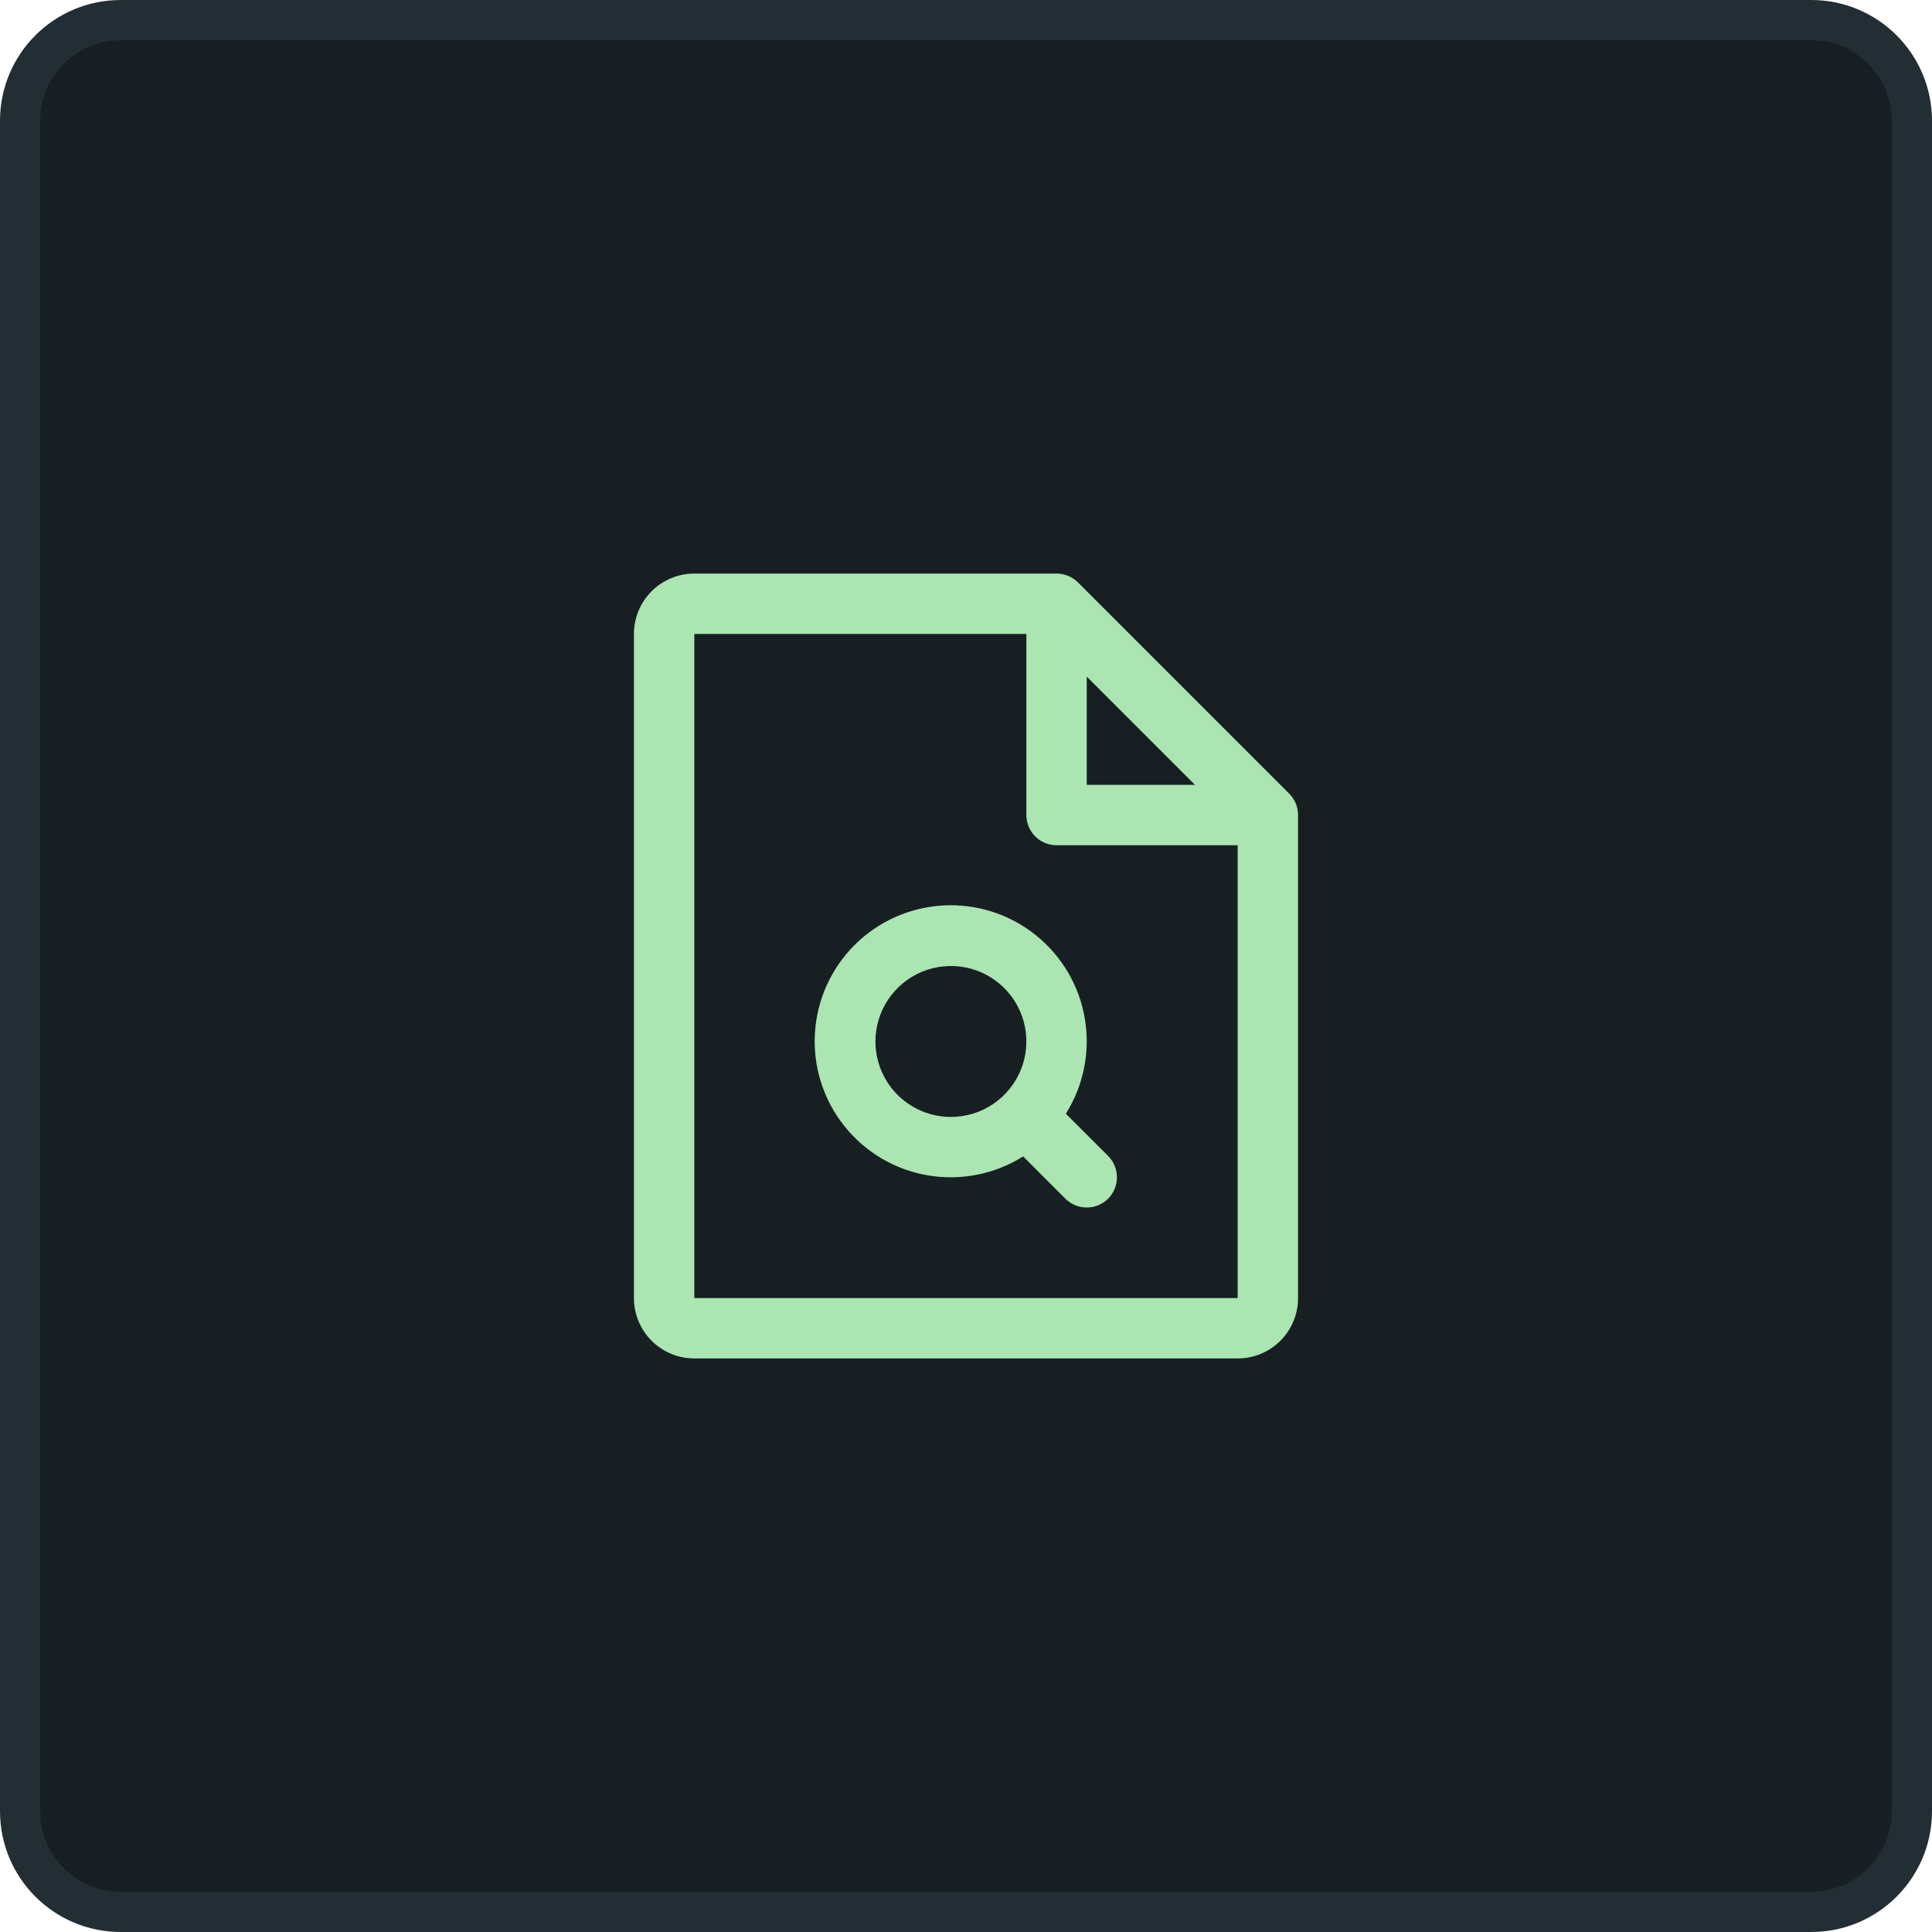
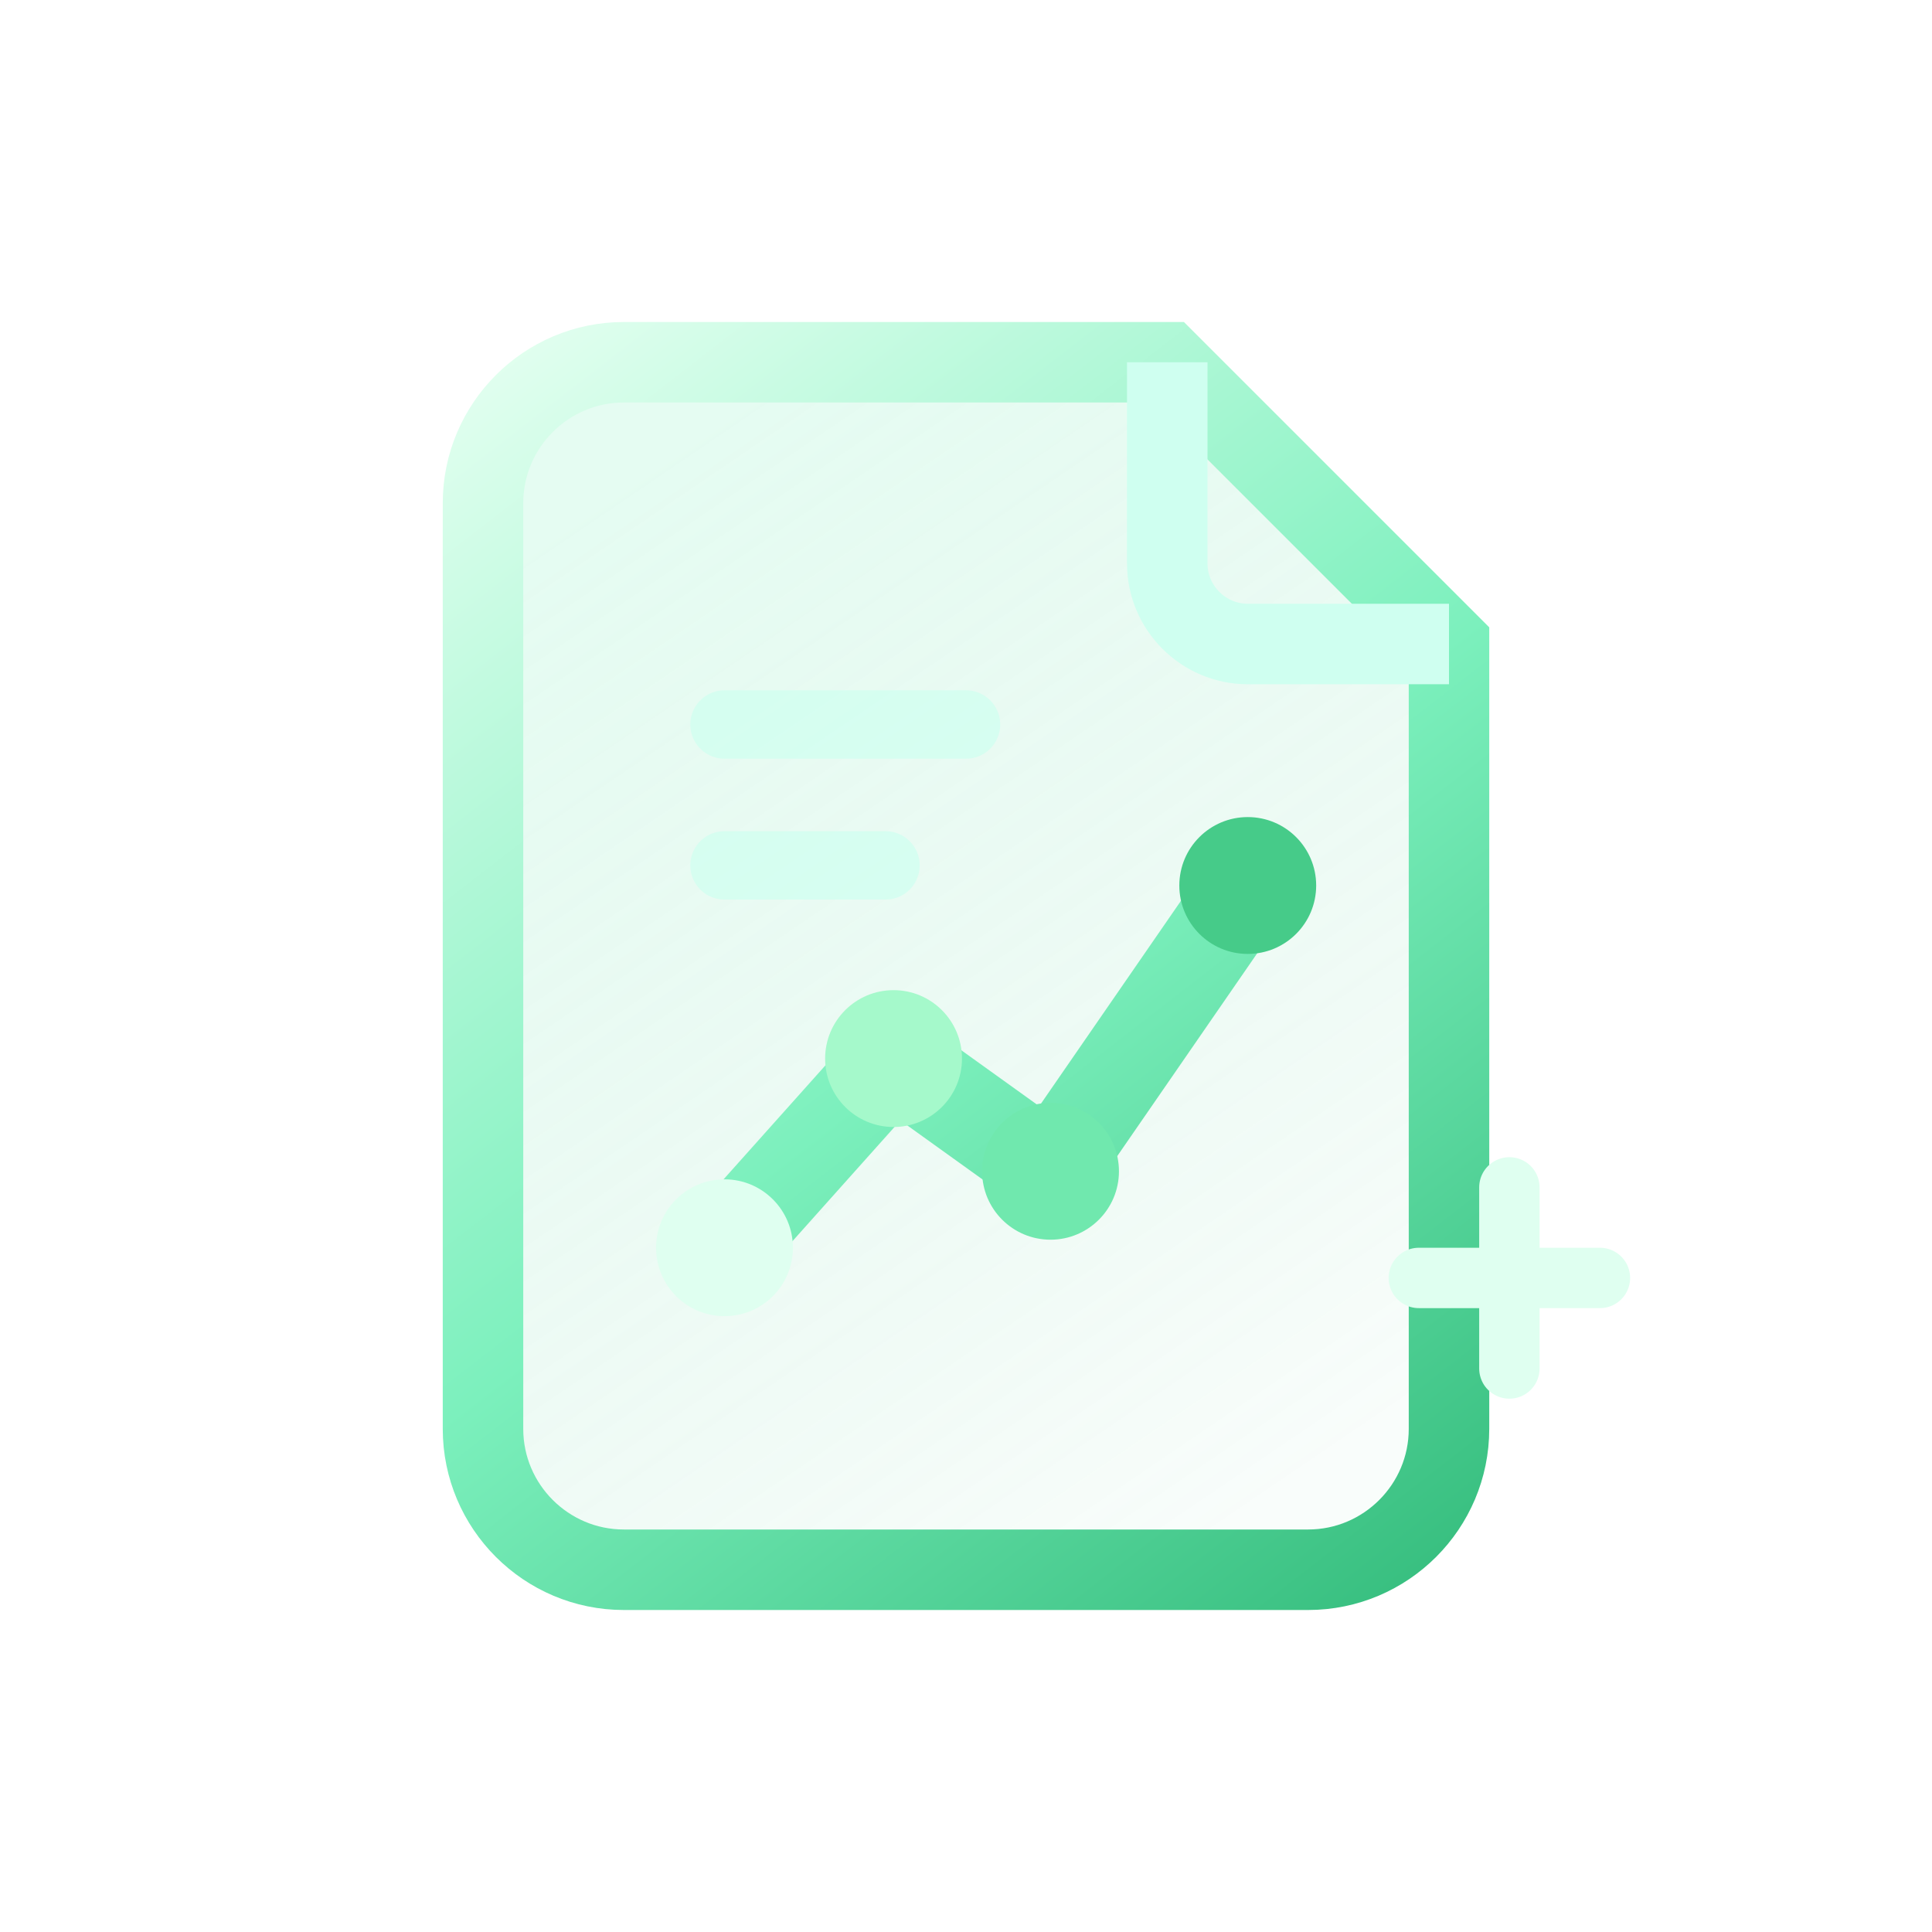
<svg xmlns="http://www.w3.org/2000/svg" width="48" height="48" viewBox="0 0 48 48" fill="none">
-   <rect x="0.5" y="0.5" width="47" height="47" rx="2.5" fill="#171F23" stroke="#232D34" />
-   <path d="M32.031 19.719L26.781 14.469C26.711 14.4 26.628 14.345 26.537 14.307C26.446 14.269 26.349 14.25 26.25 14.25H17.25C16.852 14.25 16.471 14.408 16.189 14.689C15.908 14.971 15.75 15.352 15.75 15.75V32.25C15.75 32.648 15.908 33.029 16.189 33.311C16.471 33.592 16.852 33.75 17.25 33.75H30.75C31.148 33.75 31.529 33.592 31.811 33.311C32.092 33.029 32.25 32.648 32.25 32.25V20.25C32.25 20.151 32.231 20.054 32.193 19.963C32.156 19.872 32.1 19.789 32.031 19.719ZM27 16.81L29.69 19.5H27V16.81ZM30.75 32.25H17.25V15.75H25.5V20.25C25.5 20.449 25.579 20.64 25.72 20.78C25.86 20.921 26.051 21 26.25 21H30.75V32.25ZM26.481 27.67C26.923 26.967 27.091 26.125 26.952 25.306C26.814 24.486 26.378 23.747 25.728 23.229C25.079 22.71 24.261 22.449 23.431 22.496C22.602 22.542 21.818 22.893 21.23 23.48C20.643 24.068 20.292 24.852 20.246 25.681C20.199 26.511 20.46 27.329 20.979 27.978C21.497 28.628 22.236 29.064 23.056 29.202C23.875 29.341 24.717 29.173 25.42 28.731L26.469 29.781C26.539 29.85 26.622 29.906 26.713 29.943C26.804 29.981 26.901 30 27 30C27.099 30 27.196 29.981 27.287 29.943C27.378 29.906 27.461 29.85 27.531 29.781C27.6 29.711 27.656 29.628 27.693 29.537C27.731 29.446 27.75 29.349 27.75 29.25C27.75 29.151 27.731 29.054 27.693 28.963C27.656 28.872 27.6 28.789 27.531 28.719L26.481 27.67ZM21.75 25.875C21.75 25.504 21.86 25.142 22.066 24.833C22.272 24.525 22.565 24.285 22.907 24.143C23.25 24.001 23.627 23.964 23.991 24.036C24.355 24.108 24.689 24.287 24.951 24.549C25.213 24.811 25.392 25.145 25.464 25.509C25.536 25.873 25.499 26.25 25.357 26.593C25.215 26.935 24.975 27.228 24.667 27.434C24.358 27.64 23.996 27.75 23.625 27.75C23.128 27.75 22.651 27.552 22.299 27.201C21.948 26.849 21.75 26.372 21.75 25.875Z" fill="#ABE5B1" />
+   <defs>
+     <linearGradient id="case-gradient" x1="13" y1="8" x2="37" y2="39" gradientUnits="userSpaceOnUse">
+       <stop stop-color="#E3FFF0" />
+       <stop offset="0.52" stop-color="#7CF0BD" />
+       <stop offset="1" stop-color="#35BD7D" />
+     </linearGradient>
+     <linearGradient id="case-fill" x1="17" y1="11" x2="34" y2="36" gradientUnits="userSpaceOnUse">
+       <stop stop-color="#7CF0BD" stop-opacity=".2" />
+       <stop offset="1" stop-color="#35BD7D" stop-opacity=".03" />
+     </linearGradient>
+   </defs>
+   <path d="M12 12.5C12 10.57 13.57 9 15.5 9H29L36 16V35.5C36 37.43 34.43 39 32.5 39H15.5C13.57 39 12 37.43 12 35.5V12.5Z" fill="url(#case-fill)" stroke="url(#case-gradient)" stroke-width="2" />
+   <path d="M29 9V14C29 15.1 29.9 16 31 16H36" stroke="#CFFFF0" stroke-width="2" stroke-linejoin="round" />
+   <path d="M18 31L22.2 26.3L26.1 29.1L31 22" stroke="url(#case-gradient)" stroke-width="2.3" stroke-linecap="round" stroke-linejoin="round" />
+   <circle cx="18" cy="31" r="1.7" fill="#DFFFF0" />
+   <circle cx="22.2" cy="26.3" r="1.7" fill="#A5F9CB" />
+   <circle cx="26.1" cy="29.1" r="1.7" fill="#70E8AE" />
+   <circle cx="31" cy="22" r="1.7" fill="#46CB89" />
+   <path d="M18 18H24M18 21.5H22" stroke="#CFFFF0" stroke-width="1.7" stroke-linecap="round" opacity=".72" />
+   <path d="M37.5 29.5V34M35.25 31.75H39.75" stroke="#DFFFF0" stroke-width="1.5" stroke-linecap="round" />
</svg>
